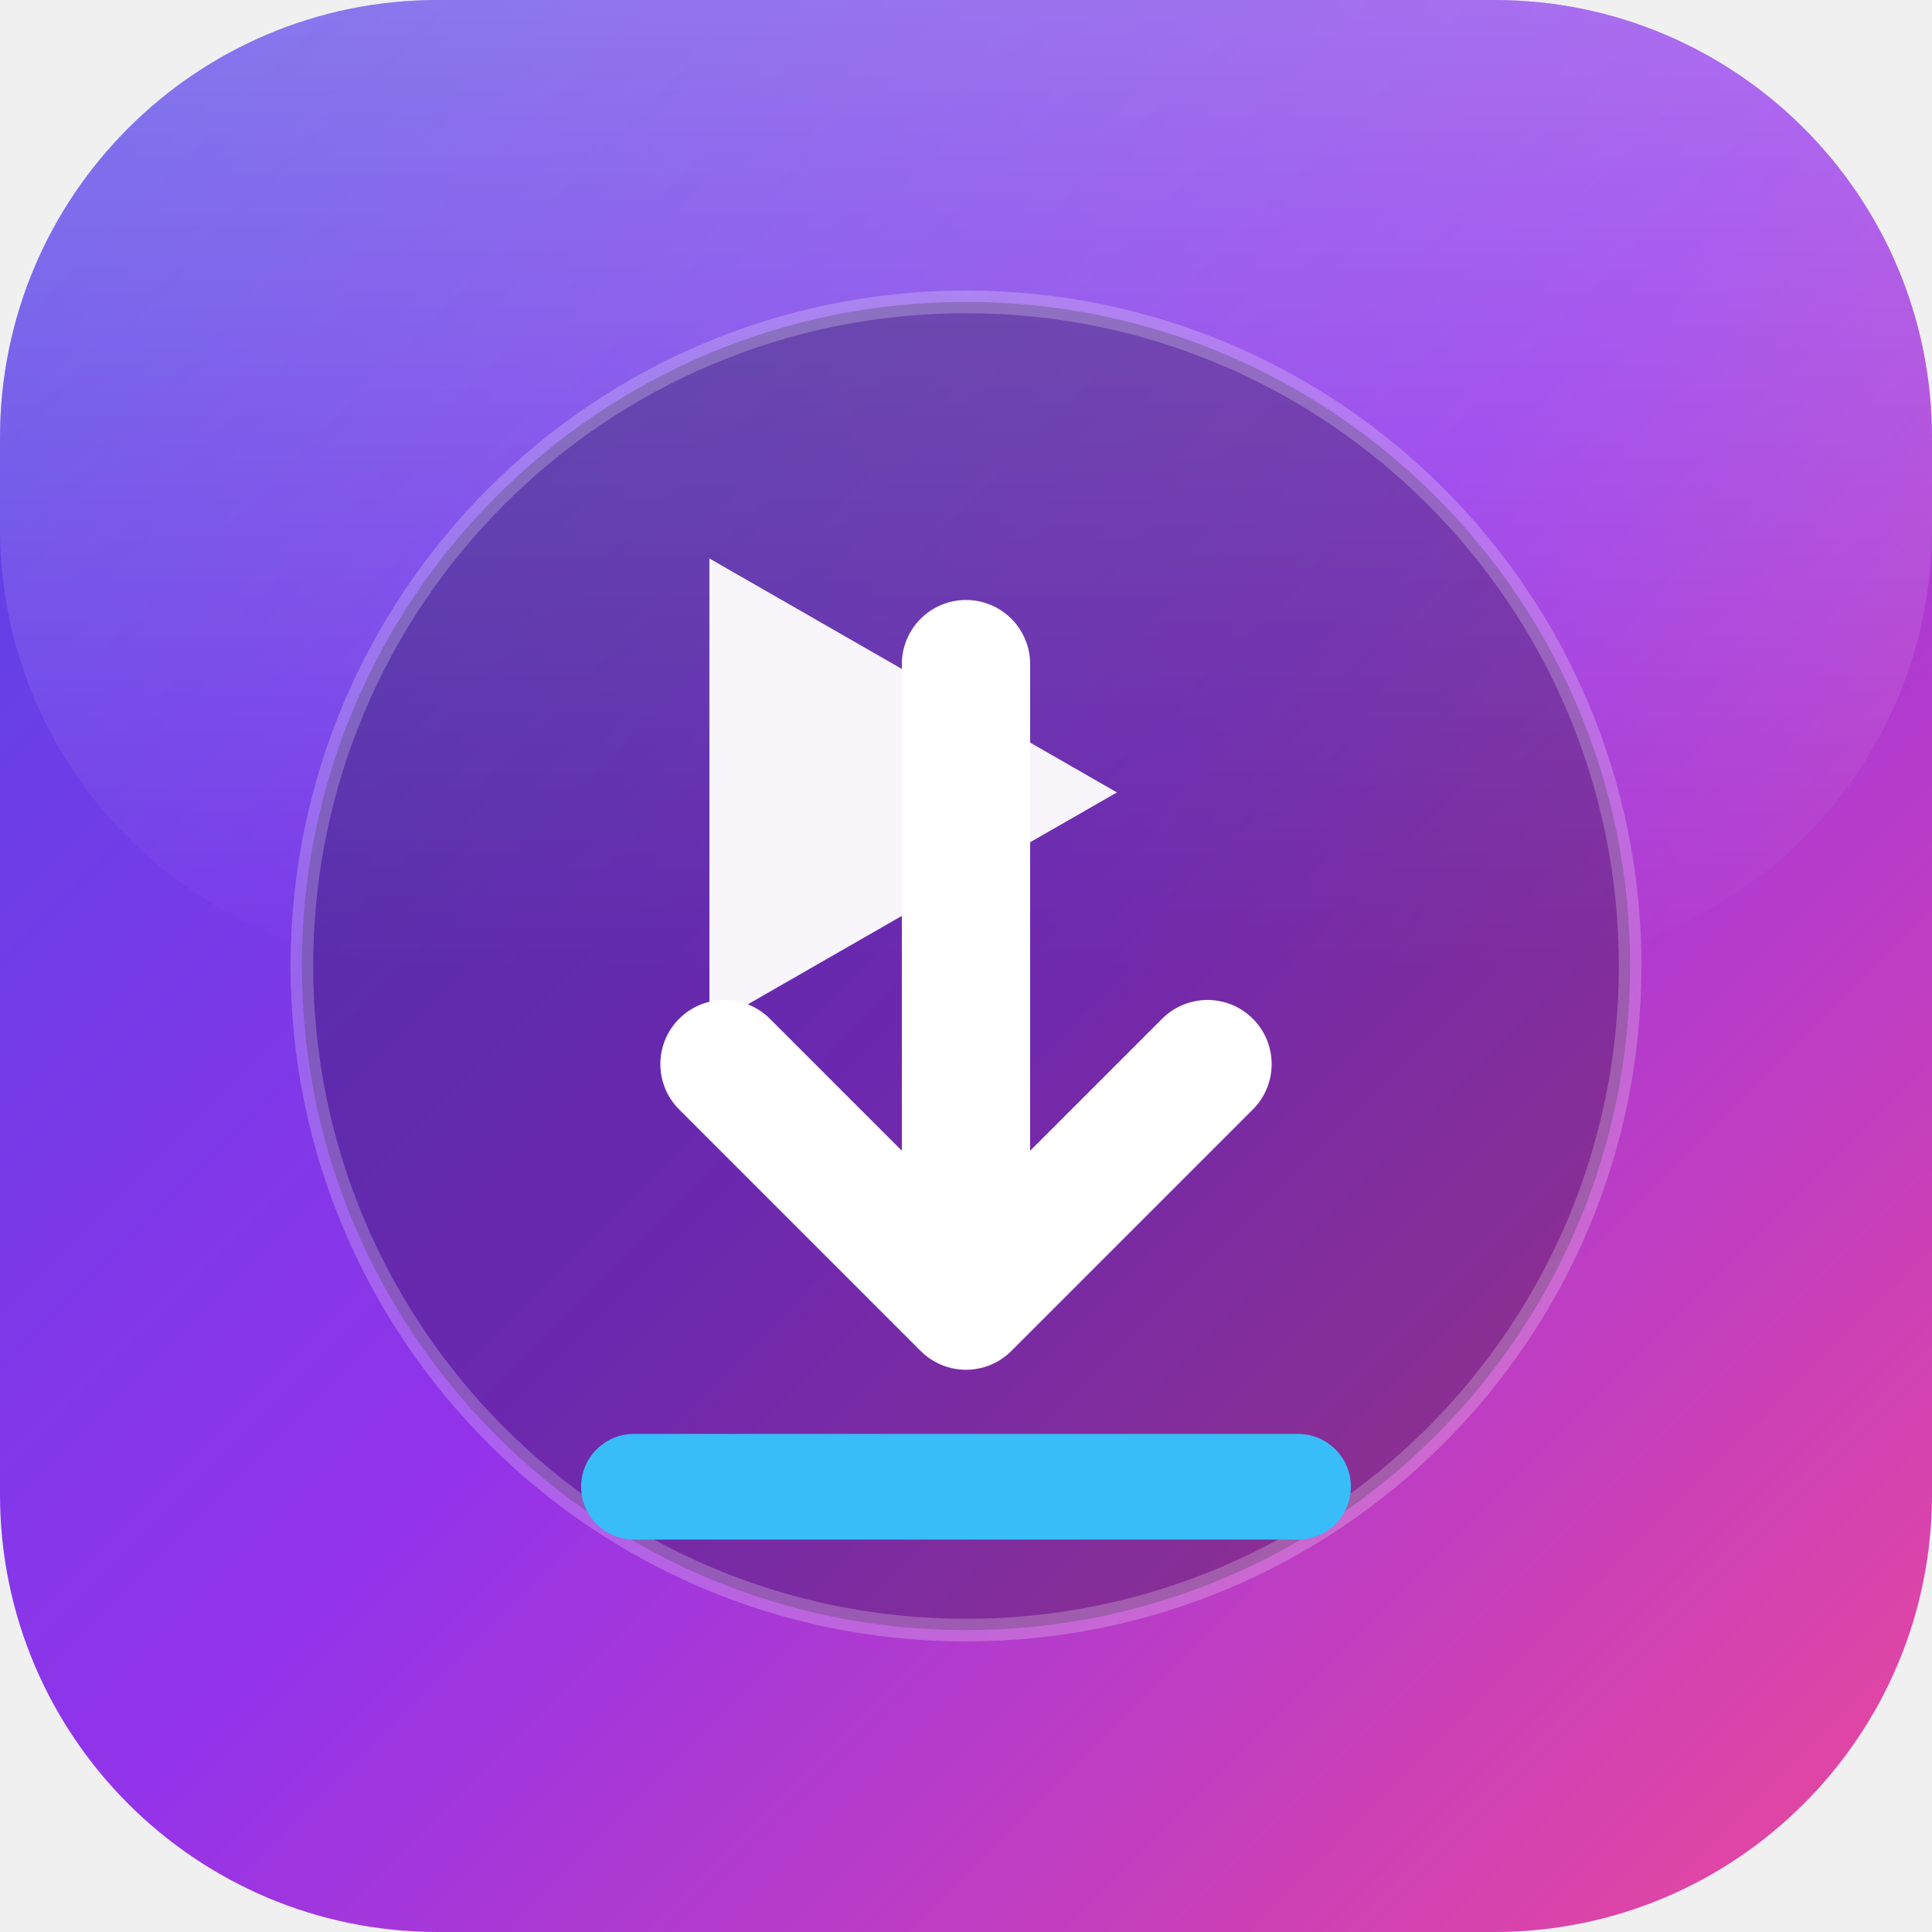
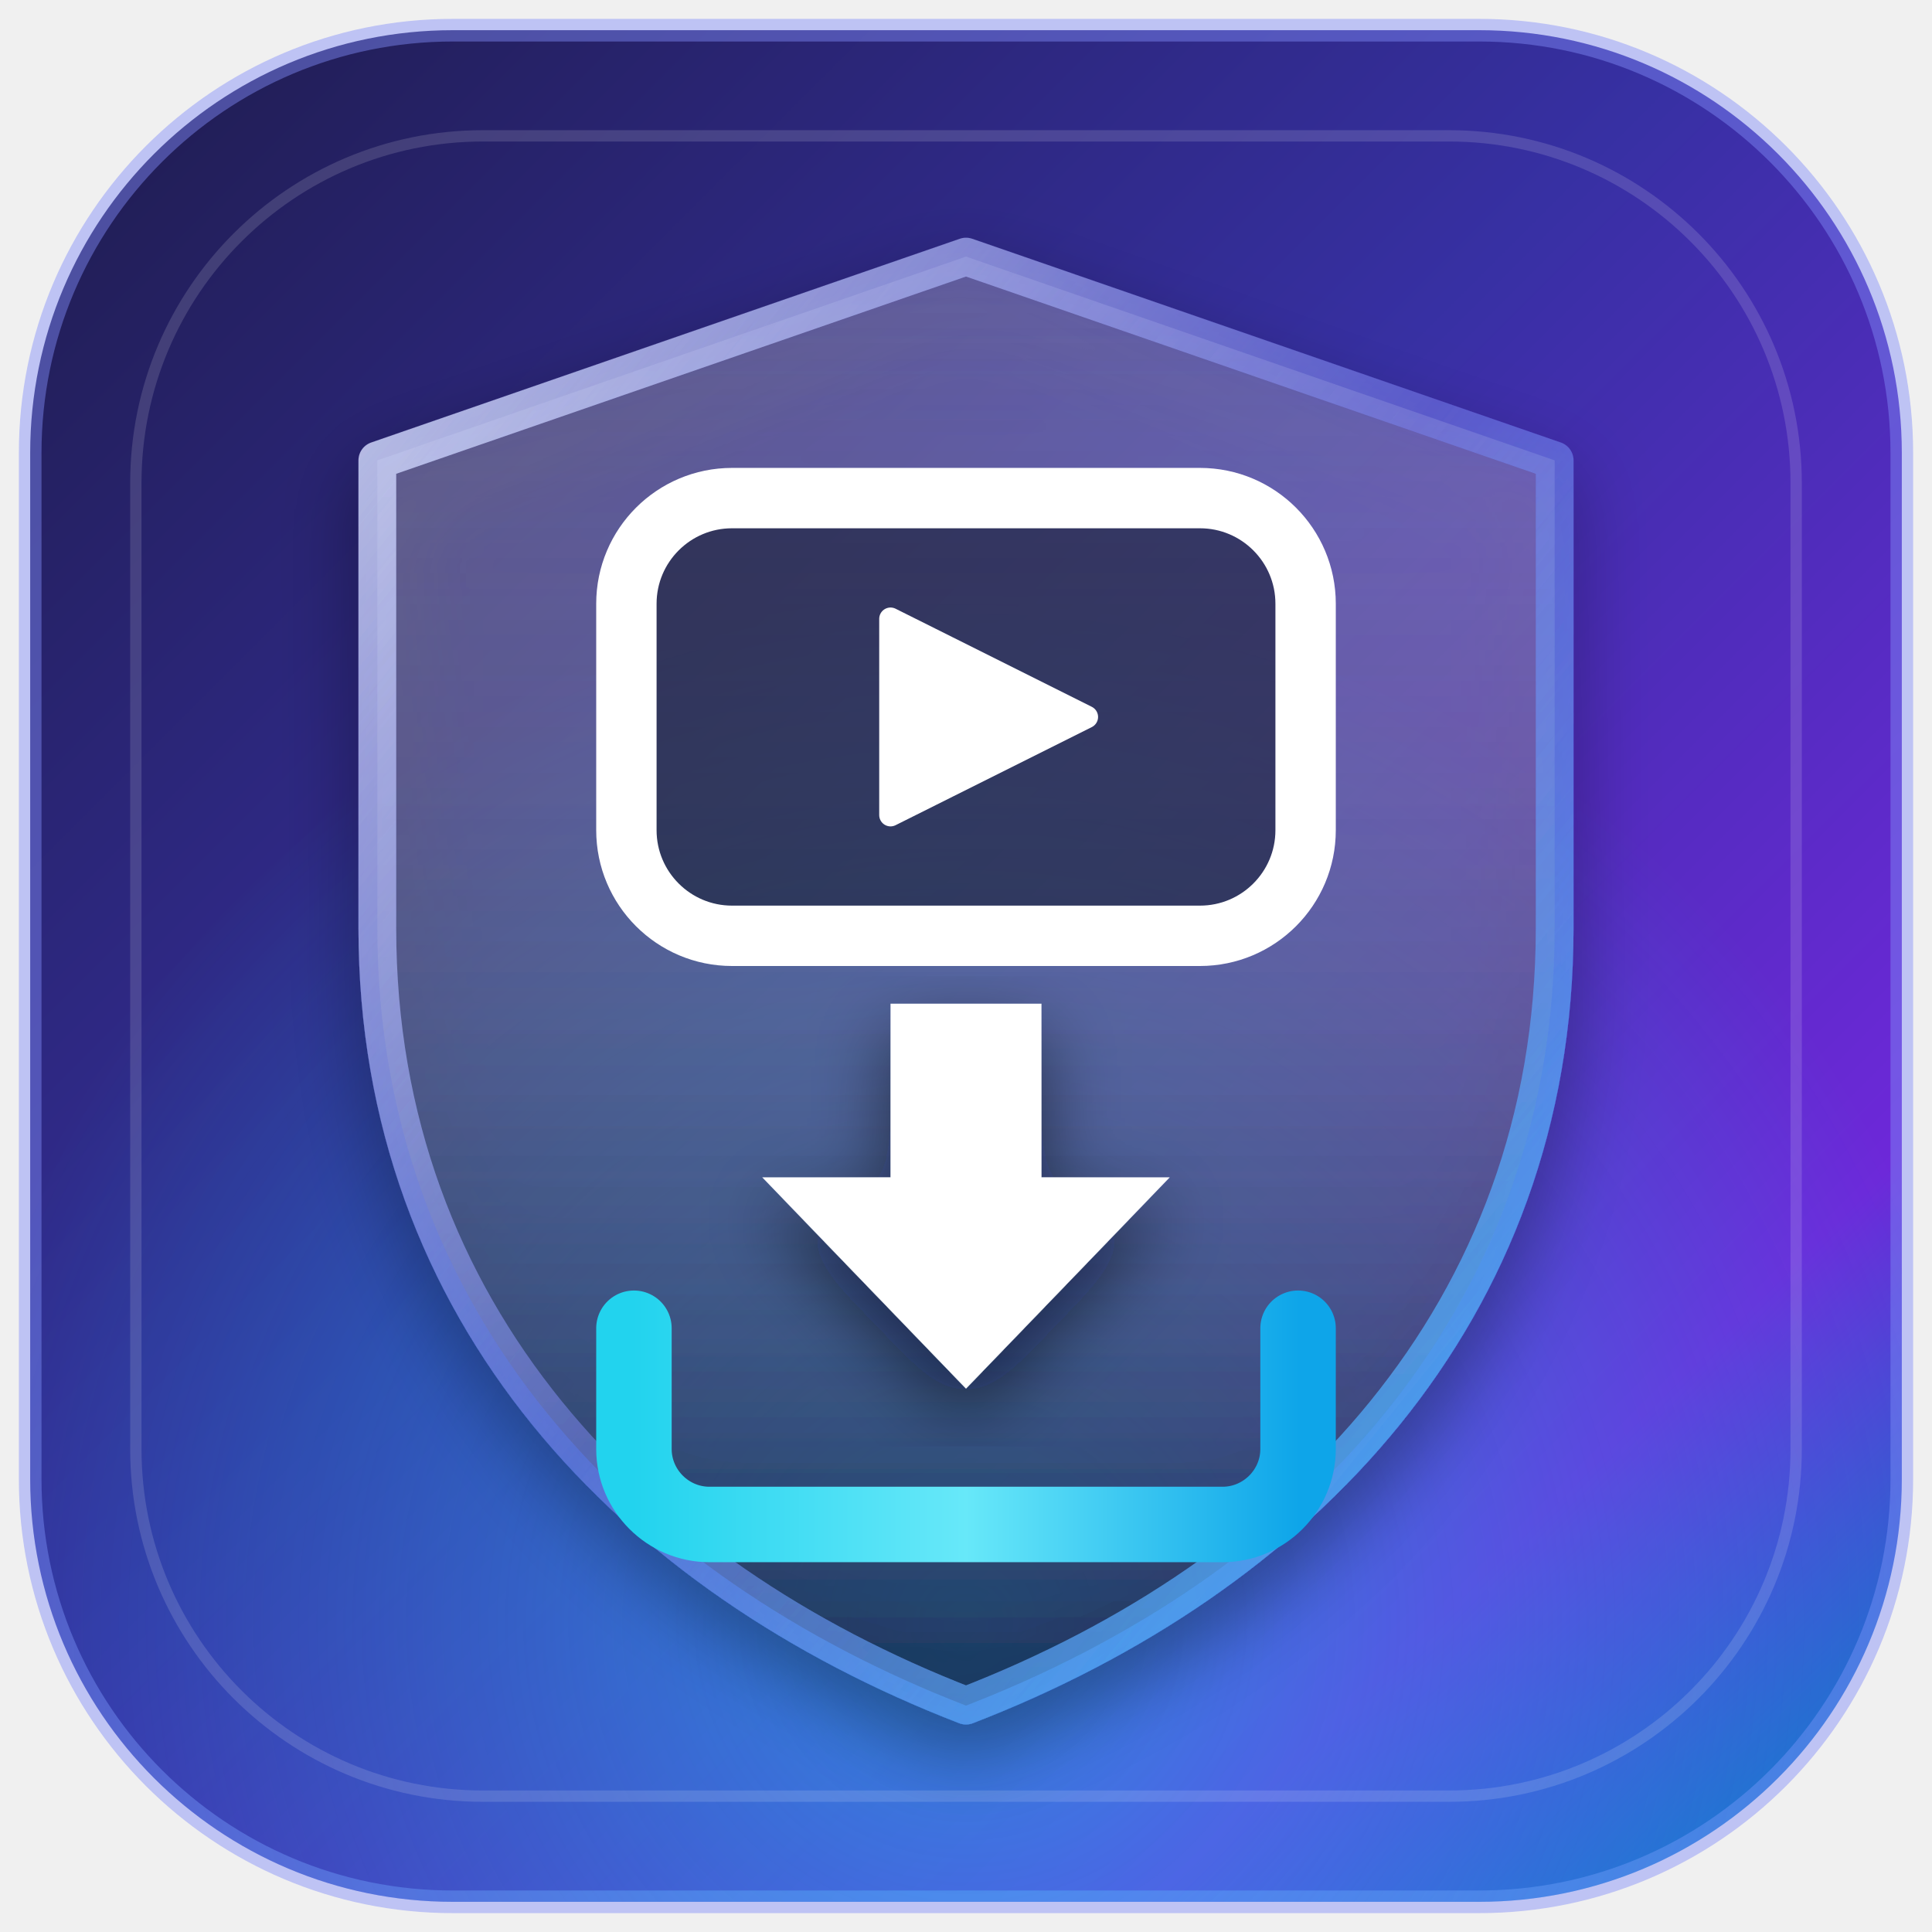
<svg xmlns="http://www.w3.org/2000/svg" viewBox="0 0 512 512" width="512" height="512">
  <defs>
-     <linearGradient id="bgGrad" x1="0%" y1="0%" x2="100%" y2="100%">
-       <stop offset="0%" stop-color="#4f46e5" />
-       <stop offset="50%" stop-color="#9333ea" />
-       <stop offset="100%" stop-color="#ec4899" />
+     <linearGradient id="bgSquircle" x1="0%" y1="0%" x2="100%" y2="100%">
+       <stop offset="0%" stop-color="#1e1b4b" />
+       <stop offset="45%" stop-color="#3730a3" />
+       <stop offset="80%" stop-color="#6d28d9" />
+       <stop offset="100%" stop-color="#0284c7" />
    </linearGradient>
-     <linearGradient id="glowGrad" x1="0%" y1="0%" x2="0%" y2="100%">
-       <stop offset="0%" stop-color="#ffffff" stop-opacity="0.28" />
-       <stop offset="100%" stop-color="#ffffff" stop-opacity="0" />
+     <radialGradient id="bottomGlow" cx="50%" cy="85%" r="55%">
+       <stop offset="0%" stop-color="#00f2fe" stop-opacity="0.45" />
+       <stop offset="100%" stop-color="#00f2fe" stop-opacity="0" />
+     </radialGradient>
+     <linearGradient id="shieldFill" x1="0%" y1="0%" x2="0%" y2="100%">
+       <stop offset="0%" stop-color="#ffffff" stop-opacity="0.18" />
+       <stop offset="100%" stop-color="#0f172a" stop-opacity="0.55" />
    </linearGradient>
+     <linearGradient id="shieldStroke" x1="0%" y1="0%" x2="100%" y2="100%">
+       <stop offset="0%" stop-color="#e0e7ff" stop-opacity="0.85" />
+       <stop offset="50%" stop-color="#818cf8" stop-opacity="0.45" />
+       <stop offset="100%" stop-color="#38bdf8" stop-opacity="0.9" />
+     </linearGradient>
+     <linearGradient id="cyanTray" x1="0%" y1="0%" x2="100%" y2="0%">
+       <stop offset="0%" stop-color="#22d3ee" />
+       <stop offset="50%" stop-color="#67e8f9" />
+       <stop offset="100%" stop-color="#0ea5e9" />
+     </linearGradient>
+     <filter id="softShadow" x="-15%" y="-15%" width="130%" height="130%">
+       <feDropShadow dx="0" dy="8" stdDeviation="10" flood-color="#020617" flood-opacity="0.55" />
+     </filter>
  </defs>
-   <rect width="512" height="512" rx="116" fill="url(#bgGrad)" />
-   <rect width="512" height="256" rx="116" fill="url(#glowGrad)" />
-   <circle cx="256" cy="256" r="176" fill="#090d16" fill-opacity="0.28" stroke="#ffffff" stroke-opacity="0.22" stroke-width="6" />
-   <path d="M188 148 L296 210 L188 272 Z" fill="#ffffff" opacity="0.95" />
-   <path d="M256 176 V342 M192 282 L256 346 L320 282" stroke="#ffffff" stroke-width="34" stroke-linecap="round" stroke-linejoin="round" fill="none" />
-   <path d="M168 394 H344" stroke="#38bdf8" stroke-width="28" stroke-linecap="round" />
+   <rect x="8" y="8" width="496" height="496" rx="112" fill="url(#bgSquircle)" stroke="#818cf8" stroke-opacity="0.45" stroke-width="6" />
+   <rect x="8" y="8" width="496" height="496" rx="112" fill="url(#bottomGlow)" />
+   <rect x="36" y="36" width="440" height="440" rx="92" fill="none" stroke="#ffffff" stroke-opacity="0.14" stroke-width="3" />
+   <path d="M256 68 L412 122 V246 C412 348 344 418 256 452 C168 418 100 348 100 246 V122 Z" fill="url(#shieldFill)" stroke="url(#shieldStroke)" stroke-width="10" stroke-linejoin="round" filter="url(#softShadow)" />
+   <rect x="166" y="132" width="180" height="116" rx="28" fill="#0f172a" fill-opacity="0.55" stroke="#ffffff" stroke-width="16" />
+   <path d="M236 164 L288 190 L236 216 Z" fill="#ffffff" stroke="#ffffff" stroke-width="6" stroke-linejoin="round" />
+   <path d="M236 266 H276 V312 H310 L256 368 L202 312 H236 Z" fill="#ffffff" filter="url(#softShadow)" />
+   <path d="M168 352 V384 C168 395 177 404 188 404 H324 C335 404 344 395 344 384 V352" fill="none" stroke="url(#cyanTray)" stroke-width="20" stroke-linecap="round" stroke-linejoin="round" />
</svg>
